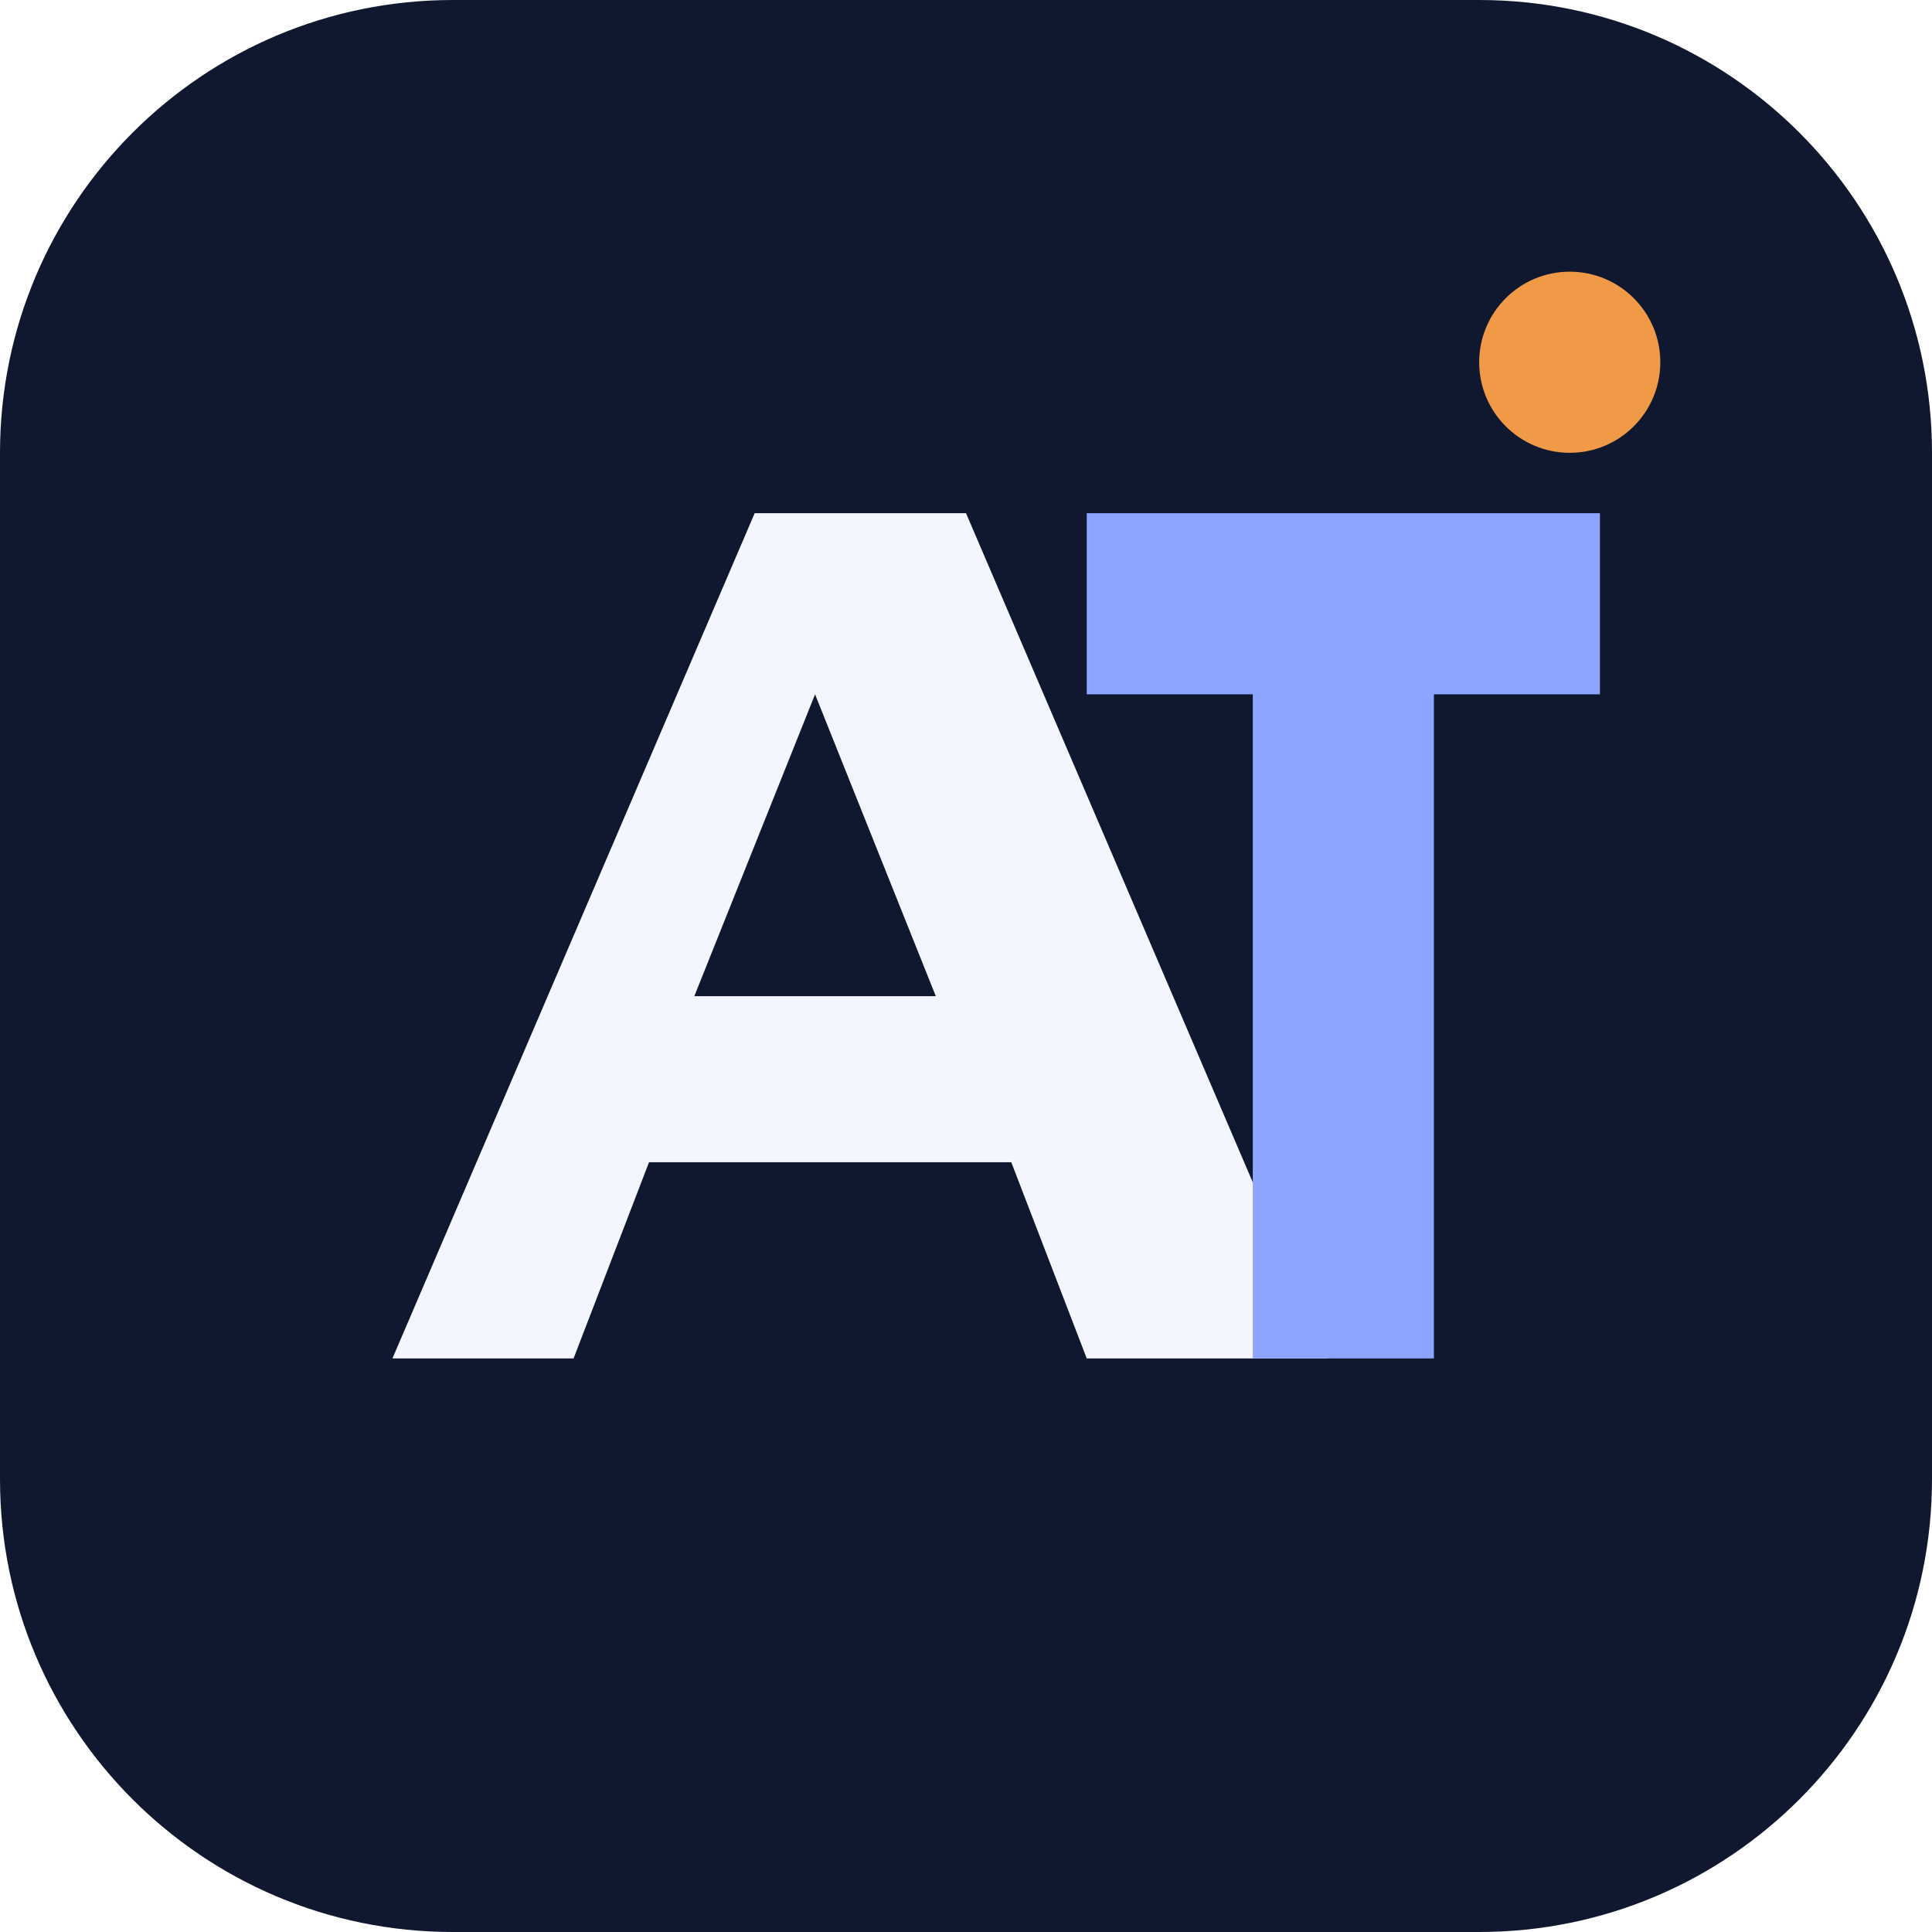
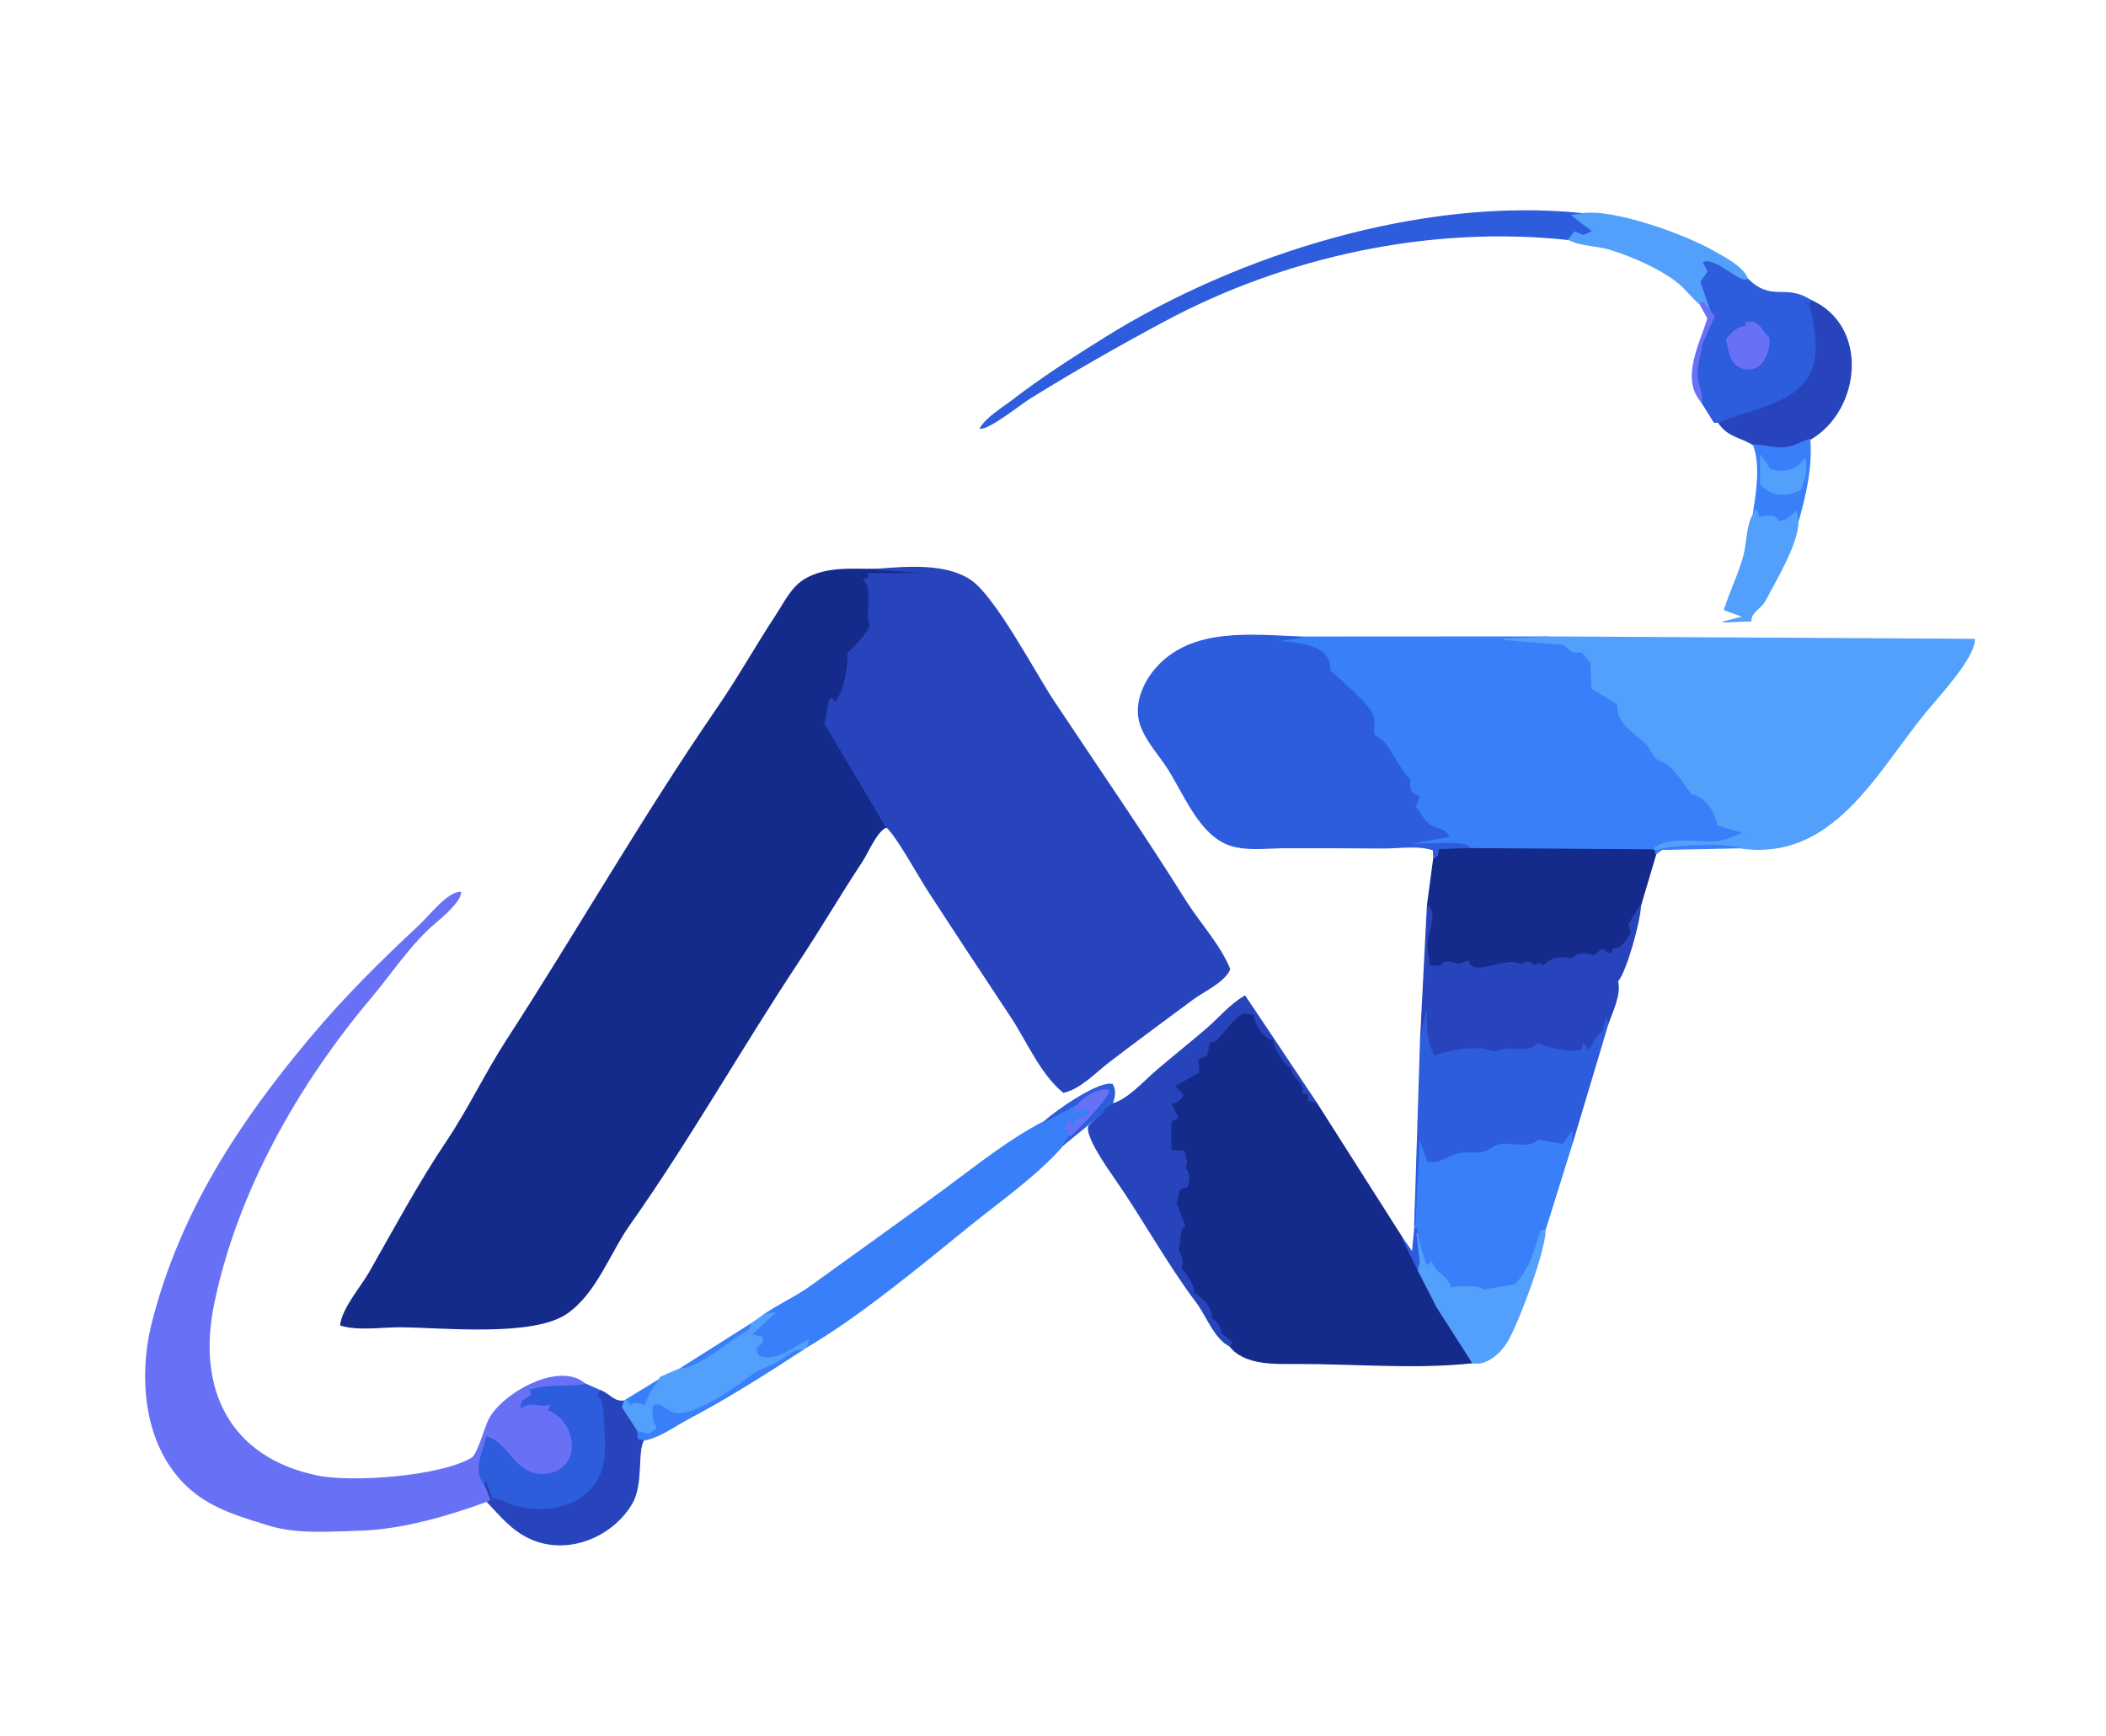
- <svg xmlns="http://www.w3.org/2000/svg" viewBox="0 0 64 64">
-   <rect width="64" height="64" rx="15" fill="#10182f" />
-   <path d="M13 45 25 17h7l12 28h-8l-2.5-6.5h-12L19 45zm10-12h8l-4-10z" fill="#f4f6ff" />
-   <path d="M36 17h17v6h-5.5v22h-6V23H36z" fill="#8da5ff" />
-   <circle cx="52" cy="12" r="3" fill="#f09a48" />
+ <svg xmlns="http://www.w3.org/2000/svg" viewBox="0 0 466 384" width="466" height="384">
+   <path d="M193.81 126C198.32 126.27 202.82 126.55 207.33 126.83C202.24 126.89 197.16 126.96 192.08 127.02C192.8 128.09 191.91 127.77 191.11 128.37C193.49 129.62 191.35 137.1 192.65 138.41C191.37 140.97 189.43 142.79 187.64 144.59C187.84 147.6 186.82 152.97 184.93 155.4C184.61 155.28 184.18 154.63 183.96 154.59C183.28 154.46 183.31 157.95 182.5 160.03C187.04 167.69 191.59 175.34 196.13 183C193.87 183.98 192.12 188.5 190.76 190.56C185.92 197.89 181.51 205.45 176.66 212.77C163.92 232 152.55 252.22 139.23 271.07C134.84 277.3 131.94 286.01 125.51 290.55C118.04 295.83 98.02 293.66 88.61 293.6C84.52 293.57 79.27 294.44 75.38 293.23C75.83 289.51 79.91 284.86 81.79 281.58C87.33 271.86 92.6 261.99 98.84 252.68C103.67 245.49 107.46 237.45 112.2 230.14C127.96 205.8 142.35 180.57 158.79 156.67C163.38 150 167.36 142.86 171.81 136.09C173.63 133.33 175.2 129.91 178.2 128.18C182.99 125.4 188.51 126.06 193.81 126ZM325.08 187.54C338.72 187.64 352.36 187.74 366 187.83C366.11 187.91 366.22 187.98 366.32 188.05C366.34 188.35 366.37 188.66 366.39 188.96C365.26 192.78 364.12 196.6 362.99 200.42C362.16 201.76 361.32 203.09 360.49 204.43C360.65 205.2 360.82 205.97 360.99 206.75C359.49 208.24 359.24 210 356.93 210.03C357.05 211.87 355.09 210.66 354.62 210.03C353.97 210.54 353.33 211.06 352.69 211.57C350.38 210.72 349.02 210.95 347.67 212.34C345.54 211.55 342.99 212.04 341.49 213.89C340.63 213.22 340.41 213.07 339.56 213.89C338.38 212.71 337.9 212.61 336.47 213.5C333.26 211.49 326.06 216.66 324.89 212.73C324.12 212.99 323.34 213.25 322.57 213.5C321.27 212.85 319.48 212.42 318.71 213.89C317.87 213.82 317.04 213.76 316.2 213.7C316.2 211.78 315.5 209.8 315.81 207.9C316.14 205.92 317.92 202.1 315.86 200.38C316.32 196.88 316.79 193.38 317.26 189.89C317.51 189.72 317.76 189.54 318.01 189.37C318.11 188.85 318.22 188.32 318.32 187.8C320.58 187.71 322.83 187.63 325.08 187.54ZM281.9 230.04C281.44 231.05 284.52 236.19 285.7 236.09C285.64 238.41 289.01 239.44 288.29 241.88C289.65 241.83 289.72 242.18 289.47 243.42C290.04 243.59 290.61 243.76 291.18 243.93C297.56 253.96 303.94 263.99 310.32 274.03C311.49 276.4 312.66 278.76 313.83 281.13C315.2 283.81 316.57 286.49 317.94 289.17C320.58 293.3 323.21 297.43 325.85 301.56C313.16 302.93 299.82 301.7 287.05 301.72C282.34 301.73 275.39 302.11 272.12 297.84C272.27 297.59 272.42 297.34 272.57 297.09C271.74 296.38 270.9 295.67 270.06 294.97C270.24 293.94 269.1 292.29 267.94 291.68C268.64 290.03 265.7 286.76 264.08 286.28C264.58 285.2 262.41 281.71 261.38 280.87C261.53 278.97 261.83 278.58 260.6 276.63C261.44 274.38 260.55 272.42 262.15 271.22C261.51 269.55 260.86 267.88 260.22 266.2C260.48 265.17 260.73 264.14 260.99 263.11C261.57 262.92 262.15 262.73 262.73 262.54C263.09 260.75 263.47 259.8 262.15 258.48C262.86 257.06 262.28 256.43 261.96 254.81C260.99 254.75 260.03 254.68 259.06 254.62C259.06 254.12 259.04 248.29 259.14 248.14C259.4 247.77 260.25 247.62 260.6 247.29C260.09 246.26 259.58 245.23 259.06 244.2C260.45 243.9 261.12 243.55 261.76 242.27C261.12 241.62 260.48 240.98 259.83 240.34C261.63 239.31 263.44 238.28 265.24 237.25C265.17 236.28 265.11 235.32 265.04 234.35C265.69 234.09 266.33 233.84 266.98 233.58C267.23 232.42 267.49 231.26 267.75 230.1C268.47 232.48 272.42 225.02 275.28 224.12C276.05 224.25 276.82 224.38 277.59 224.51C277.48 226.21 279.69 230 281.9 230.04Z" fill="#152b8c" fill-rule="evenodd" stroke="#152b8c" stroke-width="0.25" stroke-linejoin="round" />
+   <path d="M400.48 66.38C413.7 72.06 411.62 90.91 400.45 97.27C398.89 97.65 397.34 98.7 395.62 98.99C392.9 99.46 390.52 98.48 388.02 98.45C385.13 96.6 382.28 96.65 380.23 93.43C389.88 89.26 403.44 88.99 401.46 73.95C401.23 72.26 400.85 69.06 400.27 67.83C399.86 66.97 399.12 67.46 399.01 66.41C399.68 66.74 400.73 67.66 400.48 66.38ZM193.81 126C200.24 125.52 209.04 124.65 214.66 128.38C220.13 132 228.99 148.94 233.09 155.11C242.84 169.81 252.91 184.34 262.27 199.31C265.34 204.21 269.94 209.1 272.09 214.47C270.95 217.3 266.21 219.39 263.82 221.18C257.63 225.8 251.4 230.35 245.27 235.05C242.32 237.31 239.03 240.89 235.32 241.72C230.14 237.4 227.42 230.56 223.77 225.04C217.56 215.67 211.36 206.28 205.24 196.85C203.54 194.23 198.04 184.31 196.13 183C191.59 175.34 187.04 167.69 182.5 160.03C183.31 157.95 183.28 154.46 183.96 154.59C184.18 154.63 184.61 155.28 184.93 155.4C186.82 152.97 187.84 147.6 187.64 144.59C189.43 142.79 191.37 140.97 192.65 138.41C191.35 137.1 193.49 129.62 191.11 128.37C191.91 127.77 192.8 128.09 192.08 127.02C197.16 126.96 202.24 126.89 207.33 126.83C202.82 126.55 198.32 126.27 193.81 126ZM315.86 200.38C317.92 202.1 316.14 205.92 315.81 207.9C315.5 209.8 316.2 211.78 316.2 213.7C317.04 213.76 317.87 213.82 318.71 213.89C319.48 212.42 321.27 212.85 322.57 213.5C323.34 213.25 324.12 212.99 324.89 212.73C326.06 216.66 333.26 211.49 336.47 213.5C337.9 212.61 338.38 212.71 339.56 213.89C340.41 213.07 340.63 213.22 341.49 213.89C342.99 212.04 345.54 211.55 347.67 212.34C349.02 210.95 350.38 210.72 352.69 211.57C353.33 211.06 353.97 210.54 354.62 210.03C355.09 210.66 357.05 211.87 356.93 210.03C359.24 210 359.49 208.24 360.99 206.75C360.82 205.97 360.65 205.2 360.49 204.43C361.32 203.09 362.16 201.76 362.99 200.42C362.89 203.72 359.87 214.88 357.9 217.17C358.71 219.92 356.65 224.04 355.74 226.72C355.63 226.24 355.52 225.76 355.42 225.28C355.15 226.37 354.88 227.47 354.62 228.56C352.82 229.32 352.65 231.39 351.53 232.53C351.14 231.98 350.75 231.43 350.37 230.88C350.29 231.28 350.25 232.1 349.91 232.37C348.8 233.23 341.17 231.9 340.33 230.88C339.18 232.86 335.44 232.11 333.38 232.16C332.39 232.18 331.61 232.81 330.68 232.81C329.78 232.82 328.89 232.21 327.98 232.14C324.3 231.88 320.71 232.48 317.34 233.77C315.73 230.99 315.42 227.11 315.62 223.93C315.19 225.99 314.77 228.05 314.34 230.1C314.84 220.19 315.35 210.29 315.86 200.38ZM281.9 230.04C279.69 230 277.48 226.21 277.59 224.51C276.82 224.38 276.05 224.25 275.28 224.12C272.42 225.02 268.47 232.48 267.75 230.1C267.49 231.26 267.23 232.42 266.98 233.58C266.33 233.84 265.69 234.09 265.04 234.35C265.11 235.32 265.17 236.28 265.24 237.25C263.44 238.28 261.63 239.31 259.83 240.34C260.48 240.98 261.12 241.62 261.76 242.27C261.12 243.55 260.45 243.9 259.06 244.2C259.58 245.23 260.09 246.26 260.6 247.29C260.25 247.62 259.4 247.77 259.14 248.14C259.04 248.29 259.06 254.12 259.06 254.62C260.03 254.68 260.99 254.75 261.96 254.81C262.28 256.43 262.86 257.06 262.15 258.48C263.47 259.8 263.09 260.75 262.73 262.54C262.15 262.73 261.57 262.92 260.99 263.11C260.73 264.14 260.48 265.17 260.22 266.2C260.86 267.88 261.51 269.55 262.15 271.22C260.55 272.42 261.44 274.38 260.6 276.63C261.83 278.58 261.53 278.97 261.38 280.87C262.41 281.71 264.58 285.2 264.08 286.28C265.7 286.76 268.64 290.03 267.94 291.68C269.1 292.29 270.24 293.94 270.06 294.97C270.9 295.67 271.74 296.38 272.57 297.09C272.42 297.34 272.27 297.59 272.12 297.84C268.84 296.32 266.97 291.07 264.84 288.25C258.32 279.6 253.07 269.88 246.9 260.98C245.39 258.8 240.19 251.49 240.92 249.22C241.91 248.25 242.9 247.29 243.89 246.32C244.12 245.93 244.35 245.55 244.58 245.16C245.08 244.87 245.58 244.58 246.07 244.3C249.42 243.58 253.22 239.29 255.8 237.07C259.54 233.86 263.42 230.8 267.15 227.58C269.84 225.26 272.37 222.16 275.47 220.45C277.61 223.64 279.76 226.84 281.9 230.04ZM281.9 230.04C284.99 234.67 288.08 239.3 291.18 243.93C290.61 243.76 290.04 243.59 289.47 243.42C289.72 242.18 289.65 241.83 288.29 241.88C289.01 239.44 285.64 238.41 285.7 236.09C284.52 236.19 281.44 231.05 281.9 230.04ZM132.59 307.65C134.72 308.28 135.79 310.48 138.22 310.02C138.06 310.47 137.9 310.92 137.74 311.37C138.87 313.11 139.99 314.85 141.12 316.59C141.14 317.17 141.17 317.74 141.2 318.32C141.61 318.44 142.02 318.56 142.43 318.67C140.85 321 142.33 328.37 139.81 332.67C135.46 340.12 125.61 344.09 117.57 340.55C113.26 338.66 110.85 335.47 107.71 332.22C107.93 332.09 108.15 331.97 108.37 331.84C107.89 330.68 107.41 329.53 106.93 328.37C107.15 328.11 107.38 327.85 107.61 327.59C108.1 328.88 108.6 330.16 109.09 331.45C110.55 331.42 112.03 332.46 113.71 332.98C118.5 334.44 124.59 334.11 128.66 331.14C134.33 327 133.98 321.55 133.54 315.24C133.42 313.57 133.62 309.58 132.04 309.06C132.22 308.59 132.4 308.12 132.59 307.65Z" fill="#2744bc" fill-rule="evenodd" stroke="#2744bc" stroke-width="0.25" stroke-linejoin="round" />
+   <path d="M400.45 97.27C400.96 103.39 399.48 109.59 397.84 115.44C397.72 114.67 397.59 113.9 397.47 113.12C396.46 114.13 395.51 115.29 393.61 115.44C392.56 113.44 390.6 114.33 389.17 114.47C388.98 113.89 388.78 113.31 388.59 112.74C388.38 113.12 388.16 113.51 387.95 113.89C388.68 109.14 389.72 103.07 388.02 98.45C390.52 98.48 392.9 99.46 395.62 98.99C397.34 98.7 398.89 97.65 400.45 97.27ZM389.57 100.77C389.57 102.89 389.57 105.01 389.57 107.14C392.21 109.85 395.07 109.98 398.44 108.3C399.25 106.1 399.88 103.91 399.4 101.54C397.42 104.08 394.95 104.86 391.68 103.86C390.98 102.83 390.27 101.8 389.57 100.77ZM288.02 140.98C306.16 140.97 324.31 140.96 342.45 140.95C339.24 141.14 336.02 141.32 332.8 141.5C337.24 141.87 341.68 142.25 346.12 142.62C347.54 144.02 347.97 144.56 349.88 144.2C350.6 144.97 351.32 145.75 352.04 146.52C352.11 148.45 352.17 150.38 352.24 152.31C354.13 153.47 356.03 154.63 357.92 155.78C357.92 160.15 361.02 161.65 363.83 164.12C364.96 165.11 365.38 166.45 366.23 167.53C366.74 168.18 368.21 168.52 368.93 169.08C371.22 170.86 372.62 173.4 374.31 175.62C377.59 176.31 379.5 179.53 380.1 182.58C382.11 183.17 384.13 183.76 386.14 184.35C384.19 184.81 381.79 186.12 380.03 186.28C376.12 186.65 369.16 184.98 366 187.83C352.36 187.74 338.72 187.64 325.08 187.54C324.45 185.88 314.2 187.2 311.57 186.67C314.57 186.16 317.57 185.64 320.57 185.13C319.32 183.19 318.44 183.72 316.62 182.77C315.14 182.01 314.3 179.76 313.1 178.56C313.41 177.79 313.73 177.02 314.04 176.25C311.81 175.54 311.93 174.73 311.88 172.39C308.51 169.1 307.77 164.47 304.04 162.72C303.83 161.36 304.23 159.46 303.69 158.19C302.58 155.58 296.62 150.55 294.25 148.45C294.64 142.37 286.65 142.42 282.51 141.88C284.34 141.58 286.18 141.28 288.02 140.98ZM384.92 187.61C379.2 187.73 373.47 187.85 367.74 187.97C367.29 188.3 366.84 188.63 366.39 188.96C366.37 188.66 366.34 188.35 366.32 188.05C368.87 186.84 382.79 186.29 384.92 187.61ZM238.92 244C238.43 244.71 237.93 245.42 237.44 246.13C238.61 245.74 239.77 245.35 240.94 244.97C241.27 246.37 240.42 247.72 238.78 247.29C238.28 248.19 237.77 249.09 237.27 249.99C237.09 249.34 236.9 248.7 236.72 248.06C236.34 248.7 235.96 249.34 235.58 249.99C236.94 249.79 236.35 250.5 236.67 251.34C236.22 252 235.77 252.67 235.31 253.33C229.44 260.09 221.56 265.5 214.58 271.16C203.58 280.07 190.45 291.03 178.37 298.15C178.56 297.6 178.76 297.06 178.95 296.51C175.52 298.22 171.46 301.84 167.75 299.99C167.56 299.41 167.37 298.83 167.17 298.25C168.32 297.36 168.7 297.57 168.72 295.93C167.88 295.74 167.04 295.55 166.21 295.35C167.95 293.74 169.68 292.13 171.42 290.53C170.64 290.67 169.85 290.81 169.07 290.95C172.39 288.66 176.16 287 179.43 284.64C189.12 277.63 198.92 270.67 208.57 263.57C215.9 258.18 223.15 252.27 231.24 248.11C233.8 246.74 236.36 245.37 238.92 244ZM348.01 252.54C345.96 259.09 343.91 265.64 341.87 272.19C341.57 272.25 341.27 272.32 340.97 272.38C339.59 276.87 338.53 280.81 335.26 284.35C332.83 284.74 330.41 285.12 327.98 285.51C327.91 284.41 321.97 284.65 320.97 285.12C320.57 282.46 317.31 281.73 316.78 279.27C316.39 279.59 316.01 279.91 315.62 280.23C314.82 277.8 314.06 275.66 313.56 272.96C313.54 272.64 313.52 272.32 313.5 271.99C313.35 271.93 313.2 271.87 313.05 271.8C313.05 271.54 313.05 271.29 313.05 271.03C313.39 264.59 313.73 258.16 314.08 251.72C314.69 253.46 315.3 255.2 315.92 256.94C318.8 257.47 320.39 255.48 323.06 254.99C324.76 254.69 326.61 255.2 328.3 254.72C329.73 254.32 330.53 253.21 332.24 253C334.65 252.71 338.46 254.07 340.33 252.06C342.13 252.37 343.93 252.68 345.74 252.99C346.51 251.92 347.28 250.86 348.05 249.79C348.04 250.71 348.02 251.62 348.01 252.54ZM166.19 292.98C166.41 294.58 164.1 295.27 162.79 296.18C160.4 297.86 153.23 303.4 150.57 302.87C155.78 299.57 160.98 296.28 166.19 292.98ZM177.68 298.62C169.44 303.99 161.07 309.31 152.35 313.91C149.42 315.45 145.65 318.25 142.43 318.67C142.02 318.56 141.61 318.44 141.2 318.32C141.17 317.74 141.14 317.17 141.12 316.59C141.95 316.78 142.79 316.97 143.62 317.17C144.14 316.78 144.65 316.39 145.17 316.01C144.25 314.55 144.03 312.25 144.39 310.99C146.14 309.68 147.78 312.48 149.61 312.58C152.21 312.73 154.76 311.42 157.12 310.2C160.4 308.53 163.4 306.2 166.41 304.05C168.2 302.78 170.49 302.21 172.32 301.08C174.01 300.05 175.65 298.29 177.68 298.62ZM145.87 305.3C145.19 306.36 144.5 307.42 143.82 308.48C143.43 309.38 143.04 310.28 142.66 311.18C141.7 310.58 140.21 310.2 139.57 311.18C139.21 310.73 138.84 310.28 138.48 309.82C140.95 308.32 143.41 306.81 145.87 305.3Z" fill="#387ff9" fill-rule="evenodd" stroke="#387ff9" stroke-width="0.25" stroke-linejoin="round" />
+   <path d="M350.18 47.29C349.41 47.42 348.63 47.55 347.86 47.68C349.4 48.84 350.95 50 352.49 51.16C351.78 51.48 351.08 51.8 350.37 52.12C349.73 51.86 349.08 51.61 348.44 51.35C347.99 51.9 347.54 52.45 347.09 53C316.59 49.68 284.37 56.63 257.41 71.13C247.41 76.5 237.68 82.04 228 88.03C225.64 89.48 219.18 94.77 216.92 94.78C218.43 92.31 221.67 90.43 223.98 88.66C230.53 83.62 237.49 79.15 244.48 74.79C274.19 56.25 314.96 43.62 350.18 47.29ZM386.61 61.66C391.98 67.06 395 62.86 400.48 66.38C400.73 67.66 399.68 66.74 399.01 66.41C399.12 67.46 399.86 66.97 400.27 67.83C400.85 69.06 401.23 72.26 401.46 73.95C403.44 88.99 389.88 89.26 380.23 93.43C379.93 93.44 379.63 93.44 379.32 93.45C378.38 91.94 377.44 90.43 376.5 88.91C376.62 86.74 375.49 84.62 375.51 82.43C375.52 80.42 376.3 78.27 376.54 76.25C377.46 74.19 378.37 72.13 379.29 70.07C378.96 69.62 378.63 69.17 378.31 68.72C377.57 66.6 376.83 64.48 376.1 62.35C376.63 61.58 377.17 60.81 377.71 60.04C377.34 59.37 376.98 58.7 376.62 58.03C379.35 56.25 384.86 62.6 386.61 61.66ZM391.41 74.71C390.4 73.87 389.64 72.38 388.7 71.7C388.27 71.38 386.82 71.07 386.36 71.42C385.81 71.85 387.31 72.07 387.43 72.11C384.89 72.06 383.51 73.18 382.03 75.15C382.56 77.06 382.67 80.34 385.23 81.31C389.71 83 391.7 77.99 391.41 74.71ZM288.02 140.98C286.18 141.28 284.34 141.58 282.51 141.88C286.65 142.42 294.64 142.37 294.25 148.45C296.62 150.55 302.58 155.58 303.69 158.19C304.23 159.46 303.83 161.36 304.04 162.72C307.77 164.47 308.51 169.1 311.88 172.39C311.93 174.73 311.81 175.54 314.04 176.25C313.73 177.02 313.41 177.79 313.1 178.56C314.3 179.76 315.14 182.01 316.62 182.77C318.44 183.72 319.32 183.19 320.57 185.13C317.57 185.64 314.57 186.16 311.57 186.67C314.2 187.2 324.45 185.88 325.08 187.54C322.83 187.63 320.58 187.71 318.32 187.8C318.22 188.32 318.11 188.85 318.01 189.37C317.76 189.54 317.51 189.72 317.26 189.89C317.23 189.29 317.2 188.7 317.17 188.1C314 186.91 309.35 187.68 305.97 187.65C298.76 187.58 291.55 187.59 284.35 187.59C280.85 187.6 276.99 188.09 273.54 187.39C265.41 185.76 262.03 175.11 257.77 169.03C255.86 166.29 253.36 163.42 252.33 160.19C250.95 155.85 253.01 151.12 255.82 147.91C263.73 138.84 277.08 140.58 288.02 140.98ZM355.74 226.72C353.16 235.33 350.58 243.93 348.01 252.54C348.02 251.62 348.04 250.71 348.05 249.79C347.28 250.86 346.51 251.92 345.74 252.99C343.93 252.68 342.13 252.37 340.33 252.06C338.46 254.07 334.65 252.71 332.24 253C330.53 253.21 329.73 254.32 328.3 254.72C326.61 255.2 324.76 254.69 323.06 254.99C320.39 255.48 318.8 257.47 315.92 256.94C315.3 255.2 314.69 253.46 314.08 251.72C313.73 258.16 313.39 264.59 313.05 271.03C313.48 257.39 313.91 243.75 314.34 230.1C314.77 228.05 315.19 225.99 315.62 223.93C315.42 227.11 315.73 230.99 317.34 233.77C320.71 232.48 324.3 231.88 327.98 232.14C328.89 232.21 329.78 232.82 330.68 232.81C331.61 232.81 332.39 232.18 333.38 232.16C335.44 232.11 339.18 232.86 340.33 230.88C341.17 231.9 348.8 233.23 349.91 232.37C350.25 232.1 350.29 231.28 350.37 230.88C350.75 231.43 351.14 231.98 351.53 232.53C352.65 231.39 352.82 229.32 354.62 228.56C354.88 227.47 355.15 226.37 355.42 225.28C355.52 225.76 355.63 226.24 355.74 226.72ZM246.07 244.3C245.58 244.58 245.08 244.87 244.58 245.16C244.35 245.55 244.12 245.93 243.89 246.32C241.03 248.66 238.17 250.99 235.31 253.33C235.77 252.67 236.22 252 236.67 251.34C238.34 250.22 245.53 242.61 245.35 241.3C243.59 240.75 240.08 242.58 238.92 244C236.36 245.37 233.8 246.74 231.24 248.11C233.61 245.87 243.08 239.3 246.13 239.97C246.93 241.44 246.62 242.78 246.07 244.3ZM313.05 271.8C313.2 271.87 313.35 271.93 313.5 271.99C313.52 272.32 313.54 272.64 313.56 272.96C313.8 275.08 314.03 277.21 314.27 279.33C314.12 279.93 313.97 280.53 313.83 281.13C312.66 278.76 311.49 276.4 310.32 274.03C311.06 275.09 311.79 276.14 312.53 277.2C312.7 275.4 312.88 273.6 313.05 271.8ZM129.34 306.2C130.42 306.69 131.5 307.17 132.59 307.65C132.4 308.12 132.22 308.59 132.04 309.06C133.62 309.58 133.42 313.57 133.54 315.24C133.98 321.55 134.33 327 128.66 331.14C124.59 334.11 118.5 334.44 113.71 332.98C112.03 332.46 110.55 331.42 109.09 331.45C108.6 330.16 108.1 328.88 107.61 327.59C107.38 327.85 107.15 328.11 106.93 328.37C104.3 325.43 106.85 320.73 107.52 317.69C112.83 318.96 113.92 326.62 120.65 326.01C128.91 325.27 127.62 314.47 121.04 312.16C121.23 311.77 121.42 311.38 121.62 310.99C119.17 311.82 117.24 309.85 115.25 312.07C114.19 308.6 118.78 309.57 116.9 307.51C121.18 306.08 125.05 306.79 129.34 306.2Z" fill="#2d5cdd" fill-rule="evenodd" stroke="#2d5cdd" stroke-width="0.25" stroke-linejoin="round" />
+   <path d="M350.18 47.29C357.2 46.31 373 52.05 379.24 55.67C381.5 56.98 385.75 59.09 386.61 61.66C384.86 62.6 379.35 56.25 376.62 58.03C376.98 58.7 377.34 59.37 377.71 60.04C377.17 60.81 376.63 61.58 376.1 62.35C376.83 64.48 377.57 66.6 378.31 68.72C377.74 68.08 377.18 67.44 376.62 66.79C376.49 66.98 376.36 67.16 376.23 67.35C374.37 65.8 372.85 63.65 370.84 62.13C366.85 59.14 361.07 56.66 356.35 55.18C353.41 54.26 349.8 54.41 347.09 53C347.54 52.45 347.99 51.9 348.44 51.35C349.08 51.61 349.73 51.86 350.37 52.12C351.08 51.8 351.78 51.48 352.49 51.16C350.95 50 349.4 48.84 347.86 47.68C348.63 47.55 349.41 47.42 350.18 47.29ZM389.57 100.77C390.27 101.8 390.98 102.83 391.68 103.86C394.95 104.86 397.42 104.08 399.4 101.54C399.88 103.91 399.25 106.1 398.44 108.3C395.07 109.98 392.21 109.85 389.57 107.14C389.57 105.01 389.57 102.89 389.57 100.77ZM397.84 115.44C397.8 120.36 392.86 128.48 390.55 132.9C389.66 134.6 387.32 135.44 387.43 137.39C385.41 137.48 383.39 137.56 381.36 137.64C382.85 137.25 384.33 136.87 385.81 136.48C384.4 135.96 382.99 135.45 381.58 134.94C382.82 130.97 384.74 127.15 385.86 123.09C386.64 120.24 386.47 116.43 387.95 113.89C388.16 113.51 388.38 113.12 388.59 112.74C388.78 113.31 388.98 113.89 389.17 114.47C390.6 114.33 392.56 113.44 393.61 115.44C395.51 115.29 396.46 114.13 397.47 113.12C397.59 113.9 397.72 114.67 397.84 115.44ZM384.92 187.61C382.79 186.29 368.87 186.84 366.32 188.05C366.22 187.98 366.11 187.91 366 187.83C369.16 184.98 376.12 186.65 380.03 186.28C381.79 186.12 384.19 184.81 386.14 184.35C384.13 183.76 382.11 183.17 380.1 182.58C379.5 179.53 377.59 176.31 374.31 175.62C372.62 173.4 371.22 170.86 368.93 169.08C368.21 168.52 366.74 168.18 366.23 167.53C365.38 166.45 364.96 165.11 363.83 164.12C361.02 161.65 357.92 160.15 357.92 155.78C356.03 154.63 354.13 153.47 352.24 152.31C352.17 150.38 352.11 148.45 352.04 146.52C351.32 145.75 350.6 144.97 349.88 144.2C347.97 144.56 347.54 144.02 346.12 142.62C341.68 142.25 337.24 141.87 332.8 141.5C336.02 141.32 339.24 141.14 342.45 140.95C373.92 141.14 405.39 141.32 436.86 141.5C436.9 145.6 428.82 154.19 426.06 157.55C415.11 170.9 405.49 190.75 384.92 187.61ZM341.87 272.19C341.96 276.62 335.96 292.63 333.57 296.71C332.08 299.25 328.96 302.23 325.85 301.56C323.21 297.43 320.58 293.3 317.94 289.17C316.57 286.49 315.2 283.81 313.83 281.13C313.97 280.53 314.12 279.93 314.27 279.33C314.03 277.21 313.8 275.08 313.56 272.96C314.06 275.66 314.82 277.8 315.62 280.23C316.01 279.91 316.39 279.59 316.78 279.27C317.31 281.73 320.57 282.46 320.97 285.12C321.97 284.65 327.91 284.41 327.98 285.51C330.41 285.12 332.83 284.74 335.26 284.35C338.53 280.81 339.59 276.87 340.97 272.38C341.27 272.32 341.57 272.25 341.87 272.19ZM178.37 298.15C178.14 298.31 177.91 298.47 177.68 298.62C175.65 298.29 174.01 300.05 172.32 301.08C170.49 302.21 168.2 302.78 166.41 304.05C163.4 306.2 160.4 308.53 157.12 310.2C154.76 311.42 152.21 312.73 149.61 312.58C147.78 312.48 146.14 309.68 144.39 310.99C144.03 312.25 144.25 314.55 145.17 316.01C144.65 316.39 144.14 316.78 143.62 317.17C142.79 316.97 141.95 316.78 141.12 316.59C139.99 314.85 138.87 313.11 137.74 311.37C137.9 310.92 138.06 310.47 138.22 310.02C138.3 309.95 138.39 309.89 138.48 309.82C138.84 310.28 139.21 310.73 139.57 311.18C140.21 310.2 141.7 310.58 142.66 311.18C143.04 310.28 143.43 309.38 143.82 308.48C144.5 307.42 145.19 306.36 145.87 305.3C145.96 305.13 146.05 304.97 146.13 304.8C147.61 304.16 149.09 303.51 150.57 302.87C153.23 303.4 160.4 297.86 162.79 296.18C164.1 295.27 166.41 294.58 166.19 292.98C167.15 292.3 168.11 291.62 169.07 290.95C169.85 290.81 170.64 290.67 171.42 290.53C169.68 292.13 167.95 293.74 166.21 295.35C167.04 295.55 167.88 295.74 168.72 295.93C168.7 297.57 168.32 297.36 167.17 298.25C167.37 298.83 167.56 299.41 167.75 299.99C171.46 301.84 175.52 298.22 178.95 296.51C178.76 297.06 178.56 297.6 178.37 298.15Z" fill="#529ffc" fill-rule="evenodd" stroke="#529ffc" stroke-width="0.25" stroke-linejoin="round" />
+   <path d="M378.31 68.72C378.63 69.17 378.96 69.62 379.29 70.07C378.37 72.13 377.46 74.19 376.54 76.25C376.3 78.27 375.52 80.42 375.51 82.43C375.49 84.62 376.62 86.74 376.5 88.91C371.9 83.72 376.34 75.86 377.91 70.46C377.35 69.42 376.79 68.38 376.23 67.35C376.36 67.16 376.49 66.98 376.62 66.79C377.18 67.44 377.74 68.08 378.31 68.72ZM391.41 74.71C391.7 77.99 389.71 83 385.23 81.31C382.67 80.34 382.56 77.06 382.03 75.15C383.51 73.18 384.89 72.06 387.43 72.11C387.31 72.07 385.81 71.85 386.36 71.42C386.82 71.07 388.27 71.38 388.7 71.7C389.64 72.38 390.4 73.87 391.41 74.71ZM129.34 306.2C125.05 306.79 121.18 306.08 116.9 307.51C118.78 309.57 114.19 308.6 115.25 312.07C117.24 309.85 119.17 311.82 121.62 310.99C121.42 311.38 121.23 311.77 121.04 312.16C127.62 314.47 128.91 325.27 120.65 326.01C113.92 326.62 112.83 318.96 107.52 317.69C106.85 320.73 104.3 325.43 106.93 328.37C107.41 329.53 107.89 330.68 108.37 331.84C108.15 331.97 107.93 332.09 107.71 332.22C99.27 335.33 88.82 338.35 79.73 338.61C73.23 338.79 65.95 339.44 59.65 337.53C54.11 335.84 48.12 334.12 43.41 330.52C32.07 321.84 30.45 305.52 33.75 292.6C39.93 268.43 52.75 248.76 68.63 229.81C76.26 220.72 84.1 212.91 92.75 204.88C94.97 202.81 99.11 197.39 101.93 197.48C101.77 199.59 97.87 202.86 96.18 204.29C90.88 208.78 86.64 215.3 82.16 220.62C65.9 239.9 52.48 263.51 47.3 288.37C43.31 307.47 50.74 322.55 70.08 326.62C77.78 328.25 97.63 326.83 104.47 322.65C105.71 321.89 107.36 315.85 108.22 314.16C111.14 308.43 123.71 301.32 129.34 306.2ZM236.67 251.34C236.35 250.5 236.94 249.79 235.58 249.99C235.96 249.34 236.34 248.7 236.72 248.06C236.9 248.7 237.09 249.34 237.27 249.99C237.77 249.09 238.28 248.19 238.78 247.29C240.42 247.72 241.27 246.37 240.94 244.97C239.77 245.35 238.61 245.74 237.44 246.13C237.93 245.42 238.43 244.71 238.92 244C240.08 242.58 243.59 240.75 245.35 241.3C245.53 242.61 238.34 250.22 236.67 251.34Z" fill="#6871f5" fill-rule="evenodd" stroke="#6871f5" stroke-width="0.25" stroke-linejoin="round" />
</svg>
